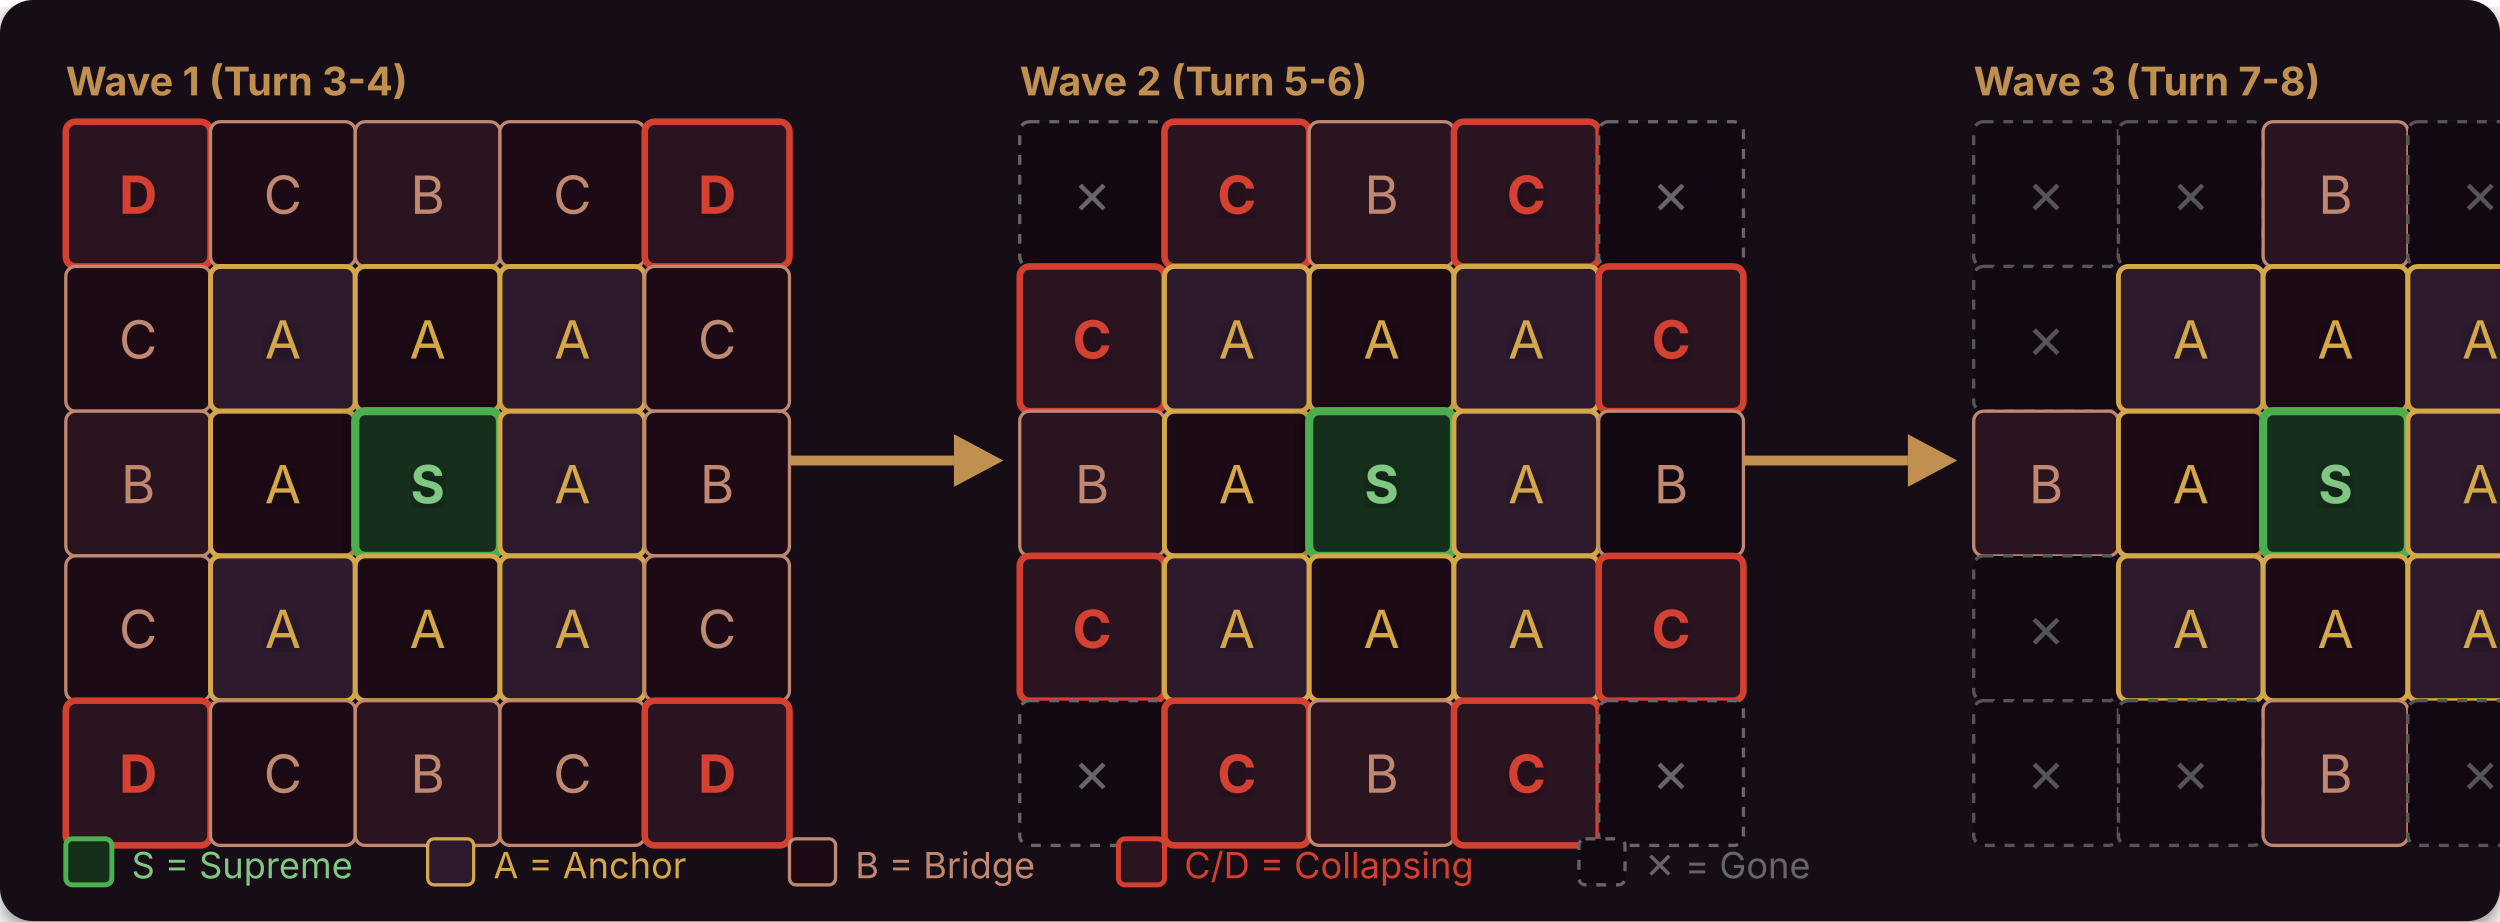
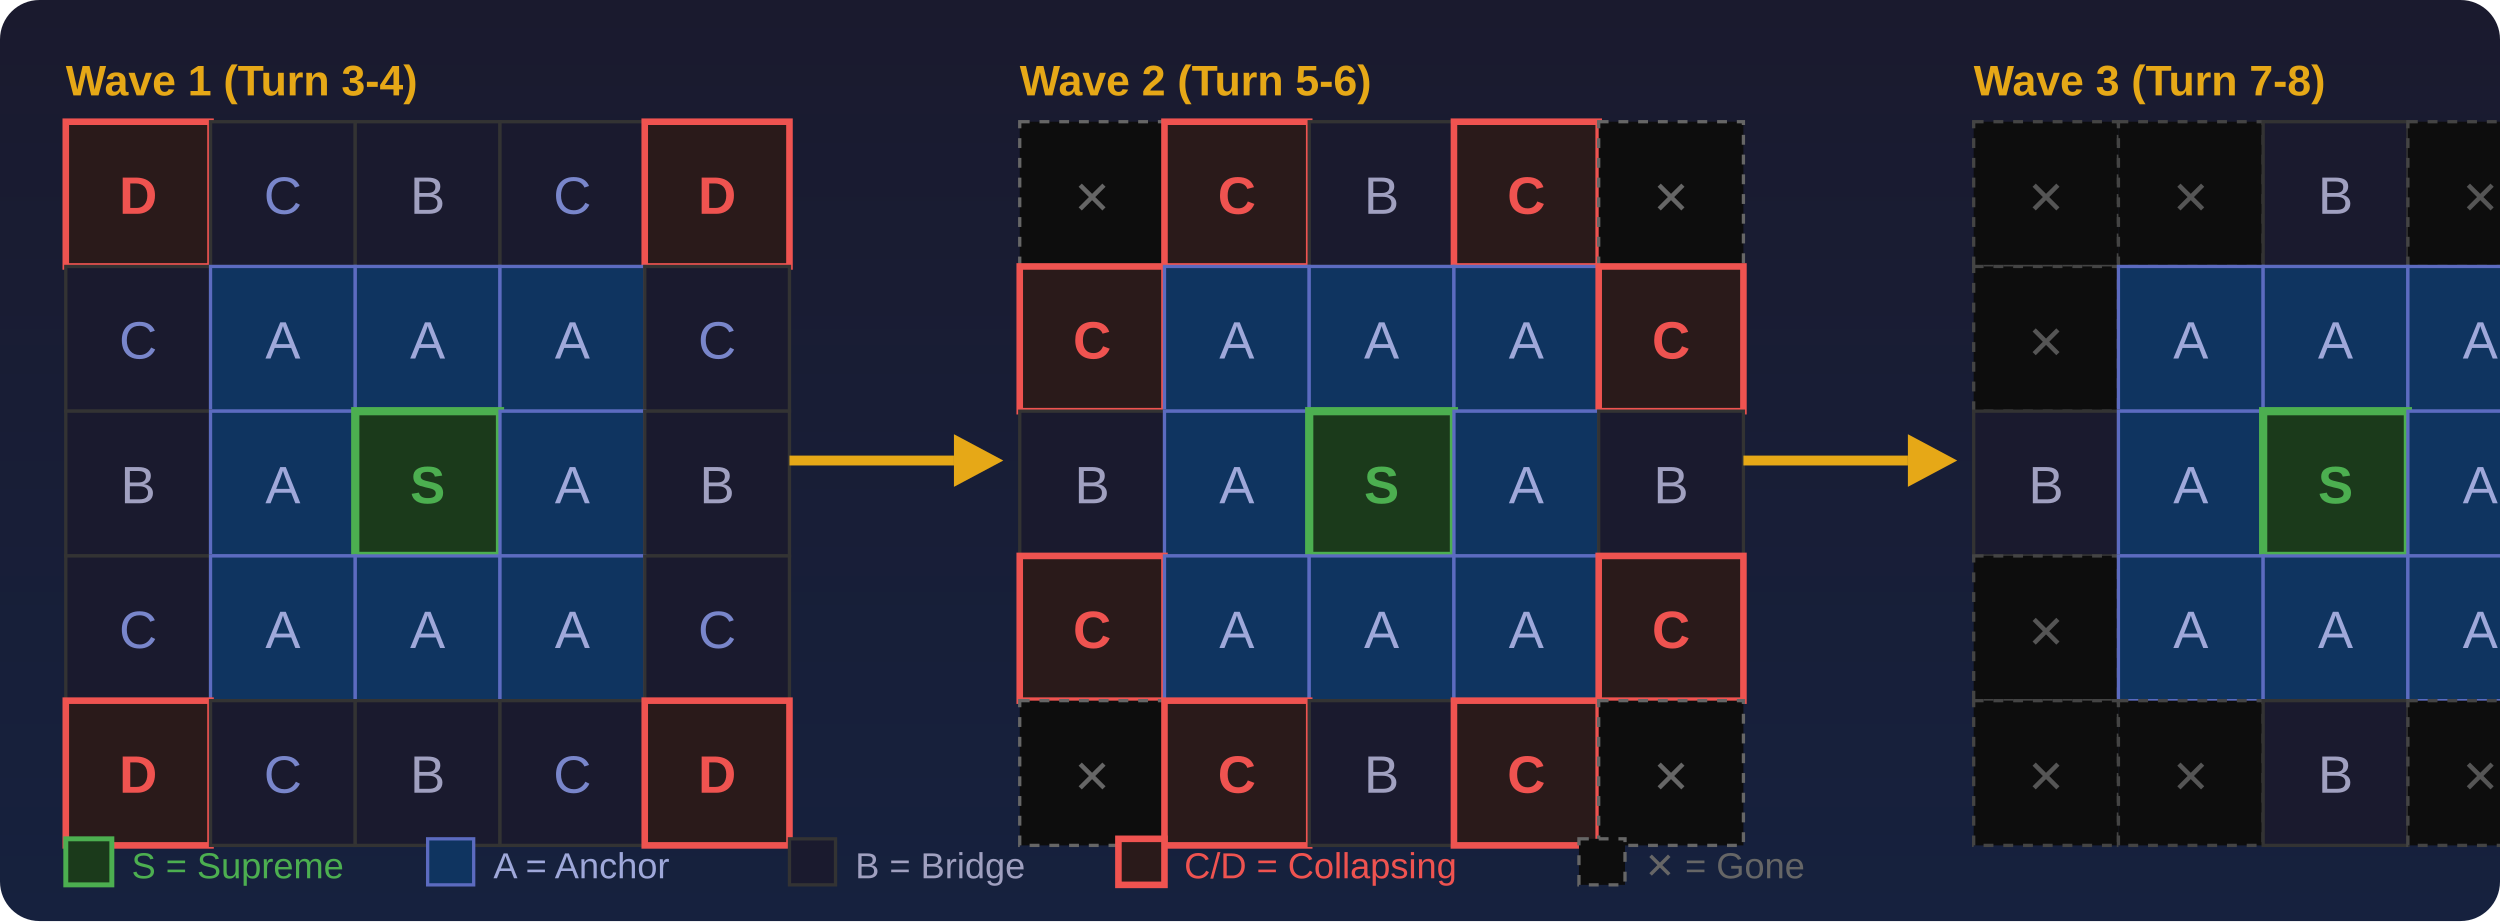
- <svg xmlns="http://www.w3.org/2000/svg" viewBox="0 0 760 280" font-family="'Segoe UI','Inter',sans-serif">
+ <svg xmlns="http://www.w3.org/2000/svg" viewBox="0 0 760 280" font-family="'Segoe UI',Arial,sans-serif">
  <defs>
-     <filter id="s">
-       <feDropShadow dx="0" dy="2" stdDeviation="3" flood-color="#000" flood-opacity="0.5" />
-     </filter>
-     <filter id="g">
-       <feDropShadow dx="0" dy="2" stdDeviation="4" flood-color="#000" flood-opacity="0.6" />
-     </filter>
+     <linearGradient id="bg" x1="0" y1="0" x2="0" y2="1">
+       <stop offset="0%" stop-color="#1a1a2e" />
+       <stop offset="100%" stop-color="#16213e" />
+     </linearGradient>
  </defs>
-   <rect width="760" height="280" rx="10" fill="#120812" filter="url(#g)" />
+   <rect width="760" height="280" rx="12" fill="url(#bg)" />
  <g transform="translate(20,15)">
-     <text x="0" y="14" fill="#C09050" font-size="12" font-weight="bold">Wave 1 (Turn 3-4)</text>
+     <text x="0" y="14" fill="#e6a817" font-size="13" font-weight="bold">Wave 1 (Turn 3-4)</text>
    <g transform="translate(0,22)">
-       <rect x="0" y="0" width="44" height="44" fill="#2A1420" stroke="#D44030" stroke-width="2" rx="3" />
-       <text x="22" y="28" text-anchor="middle" fill="#D44030" font-size="16" font-weight="bold" filter="url(#s)">D</text>
-       <rect x="44" y="0" width="44" height="44" fill="#1C0A14" stroke="#C08870" stroke-width="1" rx="3" />
-       <text x="66" y="28" text-anchor="middle" fill="#C08870" font-size="16">C</text>
-       <rect x="88" y="0" width="44" height="44" fill="#2A1420" stroke="#C08870" stroke-width="1" rx="3" />
-       <text x="110" y="28" text-anchor="middle" fill="#C08870" font-size="16">B</text>
-       <rect x="132" y="0" width="44" height="44" fill="#1C0A14" stroke="#C08870" stroke-width="1" rx="3" />
-       <text x="154" y="28" text-anchor="middle" fill="#C08870" font-size="16">C</text>
-       <rect x="176" y="0" width="44" height="44" fill="#2A1420" stroke="#D44030" stroke-width="2" rx="3" />
-       <text x="198" y="28" text-anchor="middle" fill="#D44030" font-size="16" font-weight="bold" filter="url(#s)">D</text>
-       <rect x="0" y="44" width="44" height="44" fill="#1C0A14" stroke="#C08870" stroke-width="1" rx="3" />
-       <text x="22" y="72" text-anchor="middle" fill="#C08870" font-size="16">C</text>
-       <rect x="44" y="44" width="44" height="44" fill="#2D1A2D" stroke="#D4A84A" stroke-width="1.5" rx="3" />
-       <text x="66" y="72" text-anchor="middle" fill="#D4A84A" font-size="16" filter="url(#s)">A</text>
-       <rect x="88" y="44" width="44" height="44" fill="#1C0A14" stroke="#D4A84A" stroke-width="1.5" rx="3" />
-       <text x="110" y="72" text-anchor="middle" fill="#D4A84A" font-size="16" filter="url(#s)">A</text>
-       <rect x="132" y="44" width="44" height="44" fill="#2D1A2D" stroke="#D4A84A" stroke-width="1.5" rx="3" />
-       <text x="154" y="72" text-anchor="middle" fill="#D4A84A" font-size="16" filter="url(#s)">A</text>
-       <rect x="176" y="44" width="44" height="44" fill="#1C0A14" stroke="#C08870" stroke-width="1" rx="3" />
-       <text x="198" y="72" text-anchor="middle" fill="#C08870" font-size="16">C</text>
-       <rect x="0" y="88" width="44" height="44" fill="#2A1420" stroke="#C08870" stroke-width="1" rx="3" />
-       <text x="22" y="116" text-anchor="middle" fill="#C08870" font-size="16">B</text>
-       <rect x="44" y="88" width="44" height="44" fill="#1C0A14" stroke="#D4A84A" stroke-width="1.5" rx="3" />
-       <text x="66" y="116" text-anchor="middle" fill="#D4A84A" font-size="16" filter="url(#s)">A</text>
-       <rect x="88" y="88" width="44" height="44" fill="#142E1A" stroke="#4CAF50" stroke-width="2.5" rx="3" filter="url(#s)" />
-       <text x="110" y="116" text-anchor="middle" fill="#81C784" font-size="16" font-weight="bold" filter="url(#s)">S</text>
-       <rect x="132" y="88" width="44" height="44" fill="#2D1A2D" stroke="#D4A84A" stroke-width="1.5" rx="3" />
-       <text x="154" y="116" text-anchor="middle" fill="#D4A84A" font-size="16" filter="url(#s)">A</text>
-       <rect x="176" y="88" width="44" height="44" fill="#1C0A14" stroke="#C08870" stroke-width="1" rx="3" />
-       <text x="198" y="116" text-anchor="middle" fill="#C08870" font-size="16">B</text>
-       <rect x="0" y="132" width="44" height="44" fill="#1C0A14" stroke="#C08870" stroke-width="1" rx="3" />
-       <text x="22" y="160" text-anchor="middle" fill="#C08870" font-size="16">C</text>
-       <rect x="44" y="132" width="44" height="44" fill="#2D1A2D" stroke="#D4A84A" stroke-width="1.5" rx="3" />
-       <text x="66" y="160" text-anchor="middle" fill="#D4A84A" font-size="16" filter="url(#s)">A</text>
-       <rect x="88" y="132" width="44" height="44" fill="#1C0A14" stroke="#D4A84A" stroke-width="1.5" rx="3" />
-       <text x="110" y="160" text-anchor="middle" fill="#D4A84A" font-size="16" filter="url(#s)">A</text>
-       <rect x="132" y="132" width="44" height="44" fill="#2D1A2D" stroke="#D4A84A" stroke-width="1.5" rx="3" />
-       <text x="154" y="160" text-anchor="middle" fill="#D4A84A" font-size="16" filter="url(#s)">A</text>
-       <rect x="176" y="132" width="44" height="44" fill="#1C0A14" stroke="#C08870" stroke-width="1" rx="3" />
-       <text x="198" y="160" text-anchor="middle" fill="#C08870" font-size="16">C</text>
-       <rect x="0" y="176" width="44" height="44" fill="#2A1420" stroke="#D44030" stroke-width="2" rx="3" />
-       <text x="22" y="204" text-anchor="middle" fill="#D44030" font-size="16" font-weight="bold" filter="url(#s)">D</text>
-       <rect x="44" y="176" width="44" height="44" fill="#1C0A14" stroke="#C08870" stroke-width="1" rx="3" />
-       <text x="66" y="204" text-anchor="middle" fill="#C08870" font-size="16">C</text>
-       <rect x="88" y="176" width="44" height="44" fill="#2A1420" stroke="#C08870" stroke-width="1" rx="3" />
-       <text x="110" y="204" text-anchor="middle" fill="#C08870" font-size="16">B</text>
-       <rect x="132" y="176" width="44" height="44" fill="#1C0A14" stroke="#C08870" stroke-width="1" rx="3" />
-       <text x="154" y="204" text-anchor="middle" fill="#C08870" font-size="16">C</text>
-       <rect x="176" y="176" width="44" height="44" fill="#2A1420" stroke="#D44030" stroke-width="2" rx="3" />
-       <text x="198" y="204" text-anchor="middle" fill="#D44030" font-size="16" font-weight="bold" filter="url(#s)">D</text>
+       <rect x="0" y="0" width="44" height="44" fill="#2a1a1a" stroke="#ef5350" stroke-width="2" />
+       <text x="22" y="28" text-anchor="middle" fill="#ef5350" font-size="16" font-weight="bold">D</text>
+       <rect x="44" y="0" width="44" height="44" fill="#1a1a2e" stroke="#333" stroke-width="1" />
+       <text x="66" y="28" text-anchor="middle" fill="#7986cb" font-size="16">C</text>
+       <rect x="88" y="0" width="44" height="44" fill="#1a1a2e" stroke="#333" stroke-width="1" />
+       <text x="110" y="28" text-anchor="middle" fill="#a0a0c0" font-size="16">B</text>
+       <rect x="132" y="0" width="44" height="44" fill="#1a1a2e" stroke="#333" stroke-width="1" />
+       <text x="154" y="28" text-anchor="middle" fill="#7986cb" font-size="16">C</text>
+       <rect x="176" y="0" width="44" height="44" fill="#2a1a1a" stroke="#ef5350" stroke-width="2" />
+       <text x="198" y="28" text-anchor="middle" fill="#ef5350" font-size="16" font-weight="bold">D</text>
+       <rect x="0" y="44" width="44" height="44" fill="#1a1a2e" stroke="#333" stroke-width="1" />
+       <text x="22" y="72" text-anchor="middle" fill="#7986cb" font-size="16">C</text>
+       <rect x="44" y="44" width="44" height="44" fill="#0f3460" stroke="#5c6bc0" stroke-width="1" />
+       <text x="66" y="72" text-anchor="middle" fill="#9fa8da" font-size="16">A</text>
+       <rect x="88" y="44" width="44" height="44" fill="#0f3460" stroke="#5c6bc0" stroke-width="1" />
+       <text x="110" y="72" text-anchor="middle" fill="#9fa8da" font-size="16">A</text>
+       <rect x="132" y="44" width="44" height="44" fill="#0f3460" stroke="#5c6bc0" stroke-width="1" />
+       <text x="154" y="72" text-anchor="middle" fill="#9fa8da" font-size="16">A</text>
+       <rect x="176" y="44" width="44" height="44" fill="#1a1a2e" stroke="#333" stroke-width="1" />
+       <text x="198" y="72" text-anchor="middle" fill="#7986cb" font-size="16">C</text>
+       <rect x="0" y="88" width="44" height="44" fill="#1a1a2e" stroke="#333" stroke-width="1" />
+       <text x="22" y="116" text-anchor="middle" fill="#a0a0c0" font-size="16">B</text>
+       <rect x="44" y="88" width="44" height="44" fill="#0f3460" stroke="#5c6bc0" stroke-width="1" />
+       <text x="66" y="116" text-anchor="middle" fill="#9fa8da" font-size="16">A</text>
+       <rect x="88" y="88" width="44" height="44" fill="#1b3a1b" stroke="#4caf50" stroke-width="2.5" />
+       <text x="110" y="116" text-anchor="middle" fill="#4caf50" font-size="16" font-weight="bold">S</text>
+       <rect x="132" y="88" width="44" height="44" fill="#0f3460" stroke="#5c6bc0" stroke-width="1" />
+       <text x="154" y="116" text-anchor="middle" fill="#9fa8da" font-size="16">A</text>
+       <rect x="176" y="88" width="44" height="44" fill="#1a1a2e" stroke="#333" stroke-width="1" />
+       <text x="198" y="116" text-anchor="middle" fill="#a0a0c0" font-size="16">B</text>
+       <rect x="0" y="132" width="44" height="44" fill="#1a1a2e" stroke="#333" stroke-width="1" />
+       <text x="22" y="160" text-anchor="middle" fill="#7986cb" font-size="16">C</text>
+       <rect x="44" y="132" width="44" height="44" fill="#0f3460" stroke="#5c6bc0" stroke-width="1" />
+       <text x="66" y="160" text-anchor="middle" fill="#9fa8da" font-size="16">A</text>
+       <rect x="88" y="132" width="44" height="44" fill="#0f3460" stroke="#5c6bc0" stroke-width="1" />
+       <text x="110" y="160" text-anchor="middle" fill="#9fa8da" font-size="16">A</text>
+       <rect x="132" y="132" width="44" height="44" fill="#0f3460" stroke="#5c6bc0" stroke-width="1" />
+       <text x="154" y="160" text-anchor="middle" fill="#9fa8da" font-size="16">A</text>
+       <rect x="176" y="132" width="44" height="44" fill="#1a1a2e" stroke="#333" stroke-width="1" />
+       <text x="198" y="160" text-anchor="middle" fill="#7986cb" font-size="16">C</text>
+       <rect x="0" y="176" width="44" height="44" fill="#2a1a1a" stroke="#ef5350" stroke-width="2" />
+       <text x="22" y="204" text-anchor="middle" fill="#ef5350" font-size="16" font-weight="bold">D</text>
+       <rect x="44" y="176" width="44" height="44" fill="#1a1a2e" stroke="#333" stroke-width="1" />
+       <text x="66" y="204" text-anchor="middle" fill="#7986cb" font-size="16">C</text>
+       <rect x="88" y="176" width="44" height="44" fill="#1a1a2e" stroke="#333" stroke-width="1" />
+       <text x="110" y="204" text-anchor="middle" fill="#a0a0c0" font-size="16">B</text>
+       <rect x="132" y="176" width="44" height="44" fill="#1a1a2e" stroke="#333" stroke-width="1" />
+       <text x="154" y="204" text-anchor="middle" fill="#7986cb" font-size="16">C</text>
+       <rect x="176" y="176" width="44" height="44" fill="#2a1a1a" stroke="#ef5350" stroke-width="2" />
+       <text x="198" y="204" text-anchor="middle" fill="#ef5350" font-size="16" font-weight="bold">D</text>
    </g>
  </g>
  <g transform="translate(240,110)">
-     <line x1="0" y1="30" x2="50" y2="30" stroke="#C09050" stroke-width="3" />
-     <polygon points="50,22 65,30 50,38" fill="#C09050" />
+     <line x1="0" y1="30" x2="50" y2="30" stroke="#e6a817" stroke-width="3" />
+     <polygon points="50,22 65,30 50,38" fill="#e6a817" />
  </g>
  <g transform="translate(310,15)">
-     <text x="0" y="14" fill="#C09050" font-size="12" font-weight="bold">Wave 2 (Turn 5-6)</text>
+     <text x="0" y="14" fill="#e6a817" font-size="13" font-weight="bold">Wave 2 (Turn 5-6)</text>
    <g transform="translate(0,22)">
-       <rect x="0" y="0" width="44" height="44" fill="#120812" stroke="#666" stroke-width="1" stroke-dasharray="3,3" rx="3" />
+       <rect x="0" y="0" width="44" height="44" fill="#0d0d0d" stroke="#666" stroke-width="1" stroke-dasharray="3,3" />
      <text x="22" y="28" text-anchor="middle" fill="#666" font-size="14">✕</text>
-       <rect x="44" y="0" width="44" height="44" fill="#2A1420" stroke="#D44030" stroke-width="2" rx="3" />
-       <text x="66" y="28" text-anchor="middle" fill="#D44030" font-size="16" font-weight="bold" filter="url(#s)">C</text>
-       <rect x="88" y="0" width="44" height="44" fill="#2A1420" stroke="#C08870" stroke-width="1" rx="3" />
-       <text x="110" y="28" text-anchor="middle" fill="#C08870" font-size="16">B</text>
-       <rect x="132" y="0" width="44" height="44" fill="#2A1420" stroke="#D44030" stroke-width="2" rx="3" />
-       <text x="154" y="28" text-anchor="middle" fill="#D44030" font-size="16" font-weight="bold" filter="url(#s)">C</text>
-       <rect x="176" y="0" width="44" height="44" fill="#120812" stroke="#666" stroke-width="1" stroke-dasharray="3,3" rx="3" />
+       <rect x="44" y="0" width="44" height="44" fill="#2a1a1a" stroke="#ef5350" stroke-width="2" />
+       <text x="66" y="28" text-anchor="middle" fill="#ef5350" font-size="16" font-weight="bold">C</text>
+       <rect x="88" y="0" width="44" height="44" fill="#1a1a2e" stroke="#333" stroke-width="1" />
+       <text x="110" y="28" text-anchor="middle" fill="#a0a0c0" font-size="16">B</text>
+       <rect x="132" y="0" width="44" height="44" fill="#2a1a1a" stroke="#ef5350" stroke-width="2" />
+       <text x="154" y="28" text-anchor="middle" fill="#ef5350" font-size="16" font-weight="bold">C</text>
+       <rect x="176" y="0" width="44" height="44" fill="#0d0d0d" stroke="#666" stroke-width="1" stroke-dasharray="3,3" />
      <text x="198" y="28" text-anchor="middle" fill="#666" font-size="14">✕</text>
-       <rect x="0" y="44" width="44" height="44" fill="#2A1420" stroke="#D44030" stroke-width="2" rx="3" />
-       <text x="22" y="72" text-anchor="middle" fill="#D44030" font-size="16" font-weight="bold" filter="url(#s)">C</text>
-       <rect x="44" y="44" width="44" height="44" fill="#2D1A2D" stroke="#D4A84A" stroke-width="1.5" rx="3" />
-       <text x="66" y="72" text-anchor="middle" fill="#D4A84A" font-size="16" filter="url(#s)">A</text>
-       <rect x="88" y="44" width="44" height="44" fill="#1C0A14" stroke="#D4A84A" stroke-width="1.5" rx="3" />
-       <text x="110" y="72" text-anchor="middle" fill="#D4A84A" font-size="16" filter="url(#s)">A</text>
-       <rect x="132" y="44" width="44" height="44" fill="#2D1A2D" stroke="#D4A84A" stroke-width="1.5" rx="3" />
-       <text x="154" y="72" text-anchor="middle" fill="#D4A84A" font-size="16" filter="url(#s)">A</text>
-       <rect x="176" y="44" width="44" height="44" fill="#2A1420" stroke="#D44030" stroke-width="2" rx="3" />
-       <text x="198" y="72" text-anchor="middle" fill="#D44030" font-size="16" font-weight="bold" filter="url(#s)">C</text>
-       <rect x="0" y="88" width="44" height="44" fill="#2A1420" stroke="#C08870" stroke-width="1" rx="3" />
-       <text x="22" y="116" text-anchor="middle" fill="#C08870" font-size="16">B</text>
-       <rect x="44" y="88" width="44" height="44" fill="#1C0A14" stroke="#D4A84A" stroke-width="1.5" rx="3" />
-       <text x="66" y="116" text-anchor="middle" fill="#D4A84A" font-size="16" filter="url(#s)">A</text>
-       <rect x="88" y="88" width="44" height="44" fill="#142E1A" stroke="#4CAF50" stroke-width="2.5" rx="3" filter="url(#s)" />
-       <text x="110" y="116" text-anchor="middle" fill="#81C784" font-size="16" font-weight="bold" filter="url(#s)">S</text>
-       <rect x="132" y="88" width="44" height="44" fill="#2D1A2D" stroke="#D4A84A" stroke-width="1.5" rx="3" />
-       <text x="154" y="116" text-anchor="middle" fill="#D4A84A" font-size="16" filter="url(#s)">A</text>
-       <rect x="176" y="88" width="44" height="44" fill="#120812" stroke="#C08870" stroke-width="1" rx="3" />
-       <text x="198" y="116" text-anchor="middle" fill="#C08870" font-size="16">B</text>
-       <rect x="0" y="132" width="44" height="44" fill="#2A1420" stroke="#D44030" stroke-width="2" rx="3" />
-       <text x="22" y="160" text-anchor="middle" fill="#D44030" font-size="16" font-weight="bold" filter="url(#s)">C</text>
-       <rect x="44" y="132" width="44" height="44" fill="#2D1A2D" stroke="#D4A84A" stroke-width="1.5" rx="3" />
-       <text x="66" y="160" text-anchor="middle" fill="#D4A84A" font-size="16" filter="url(#s)">A</text>
-       <rect x="88" y="132" width="44" height="44" fill="#1C0A14" stroke="#D4A84A" stroke-width="1.5" rx="3" />
-       <text x="110" y="160" text-anchor="middle" fill="#D4A84A" font-size="16" filter="url(#s)">A</text>
-       <rect x="132" y="132" width="44" height="44" fill="#2D1A2D" stroke="#D4A84A" stroke-width="1.5" rx="3" />
-       <text x="154" y="160" text-anchor="middle" fill="#D4A84A" font-size="16" filter="url(#s)">A</text>
-       <rect x="176" y="132" width="44" height="44" fill="#2A1420" stroke="#D44030" stroke-width="2" rx="3" />
-       <text x="198" y="160" text-anchor="middle" fill="#D44030" font-size="16" font-weight="bold" filter="url(#s)">C</text>
-       <rect x="0" y="176" width="44" height="44" fill="#120812" stroke="#666" stroke-width="1" stroke-dasharray="3,3" rx="3" />
+       <rect x="0" y="44" width="44" height="44" fill="#2a1a1a" stroke="#ef5350" stroke-width="2" />
+       <text x="22" y="72" text-anchor="middle" fill="#ef5350" font-size="16" font-weight="bold">C</text>
+       <rect x="44" y="44" width="44" height="44" fill="#0f3460" stroke="#5c6bc0" stroke-width="1" />
+       <text x="66" y="72" text-anchor="middle" fill="#9fa8da" font-size="16">A</text>
+       <rect x="88" y="44" width="44" height="44" fill="#0f3460" stroke="#5c6bc0" stroke-width="1" />
+       <text x="110" y="72" text-anchor="middle" fill="#9fa8da" font-size="16">A</text>
+       <rect x="132" y="44" width="44" height="44" fill="#0f3460" stroke="#5c6bc0" stroke-width="1" />
+       <text x="154" y="72" text-anchor="middle" fill="#9fa8da" font-size="16">A</text>
+       <rect x="176" y="44" width="44" height="44" fill="#2a1a1a" stroke="#ef5350" stroke-width="2" />
+       <text x="198" y="72" text-anchor="middle" fill="#ef5350" font-size="16" font-weight="bold">C</text>
+       <rect x="0" y="88" width="44" height="44" fill="#1a1a2e" stroke="#333" stroke-width="1" />
+       <text x="22" y="116" text-anchor="middle" fill="#a0a0c0" font-size="16">B</text>
+       <rect x="44" y="88" width="44" height="44" fill="#0f3460" stroke="#5c6bc0" stroke-width="1" />
+       <text x="66" y="116" text-anchor="middle" fill="#9fa8da" font-size="16">A</text>
+       <rect x="88" y="88" width="44" height="44" fill="#1b3a1b" stroke="#4caf50" stroke-width="2.5" />
+       <text x="110" y="116" text-anchor="middle" fill="#4caf50" font-size="16" font-weight="bold">S</text>
+       <rect x="132" y="88" width="44" height="44" fill="#0f3460" stroke="#5c6bc0" stroke-width="1" />
+       <text x="154" y="116" text-anchor="middle" fill="#9fa8da" font-size="16">A</text>
+       <rect x="176" y="88" width="44" height="44" fill="#1a1a2e" stroke="#333" stroke-width="1" />
+       <text x="198" y="116" text-anchor="middle" fill="#a0a0c0" font-size="16">B</text>
+       <rect x="0" y="132" width="44" height="44" fill="#2a1a1a" stroke="#ef5350" stroke-width="2" />
+       <text x="22" y="160" text-anchor="middle" fill="#ef5350" font-size="16" font-weight="bold">C</text>
+       <rect x="44" y="132" width="44" height="44" fill="#0f3460" stroke="#5c6bc0" stroke-width="1" />
+       <text x="66" y="160" text-anchor="middle" fill="#9fa8da" font-size="16">A</text>
+       <rect x="88" y="132" width="44" height="44" fill="#0f3460" stroke="#5c6bc0" stroke-width="1" />
+       <text x="110" y="160" text-anchor="middle" fill="#9fa8da" font-size="16">A</text>
+       <rect x="132" y="132" width="44" height="44" fill="#0f3460" stroke="#5c6bc0" stroke-width="1" />
+       <text x="154" y="160" text-anchor="middle" fill="#9fa8da" font-size="16">A</text>
+       <rect x="176" y="132" width="44" height="44" fill="#2a1a1a" stroke="#ef5350" stroke-width="2" />
+       <text x="198" y="160" text-anchor="middle" fill="#ef5350" font-size="16" font-weight="bold">C</text>
+       <rect x="0" y="176" width="44" height="44" fill="#0d0d0d" stroke="#666" stroke-width="1" stroke-dasharray="3,3" />
      <text x="22" y="204" text-anchor="middle" fill="#666" font-size="14">✕</text>
-       <rect x="44" y="176" width="44" height="44" fill="#2A1420" stroke="#D44030" stroke-width="2" rx="3" />
-       <text x="66" y="204" text-anchor="middle" fill="#D44030" font-size="16" font-weight="bold" filter="url(#s)">C</text>
-       <rect x="88" y="176" width="44" height="44" fill="#2A1420" stroke="#C08870" stroke-width="1" rx="3" />
-       <text x="110" y="204" text-anchor="middle" fill="#C08870" font-size="16">B</text>
-       <rect x="132" y="176" width="44" height="44" fill="#2A1420" stroke="#D44030" stroke-width="2" rx="3" />
-       <text x="154" y="204" text-anchor="middle" fill="#D44030" font-size="16" font-weight="bold" filter="url(#s)">C</text>
-       <rect x="176" y="176" width="44" height="44" fill="#120812" stroke="#666" stroke-width="1" stroke-dasharray="3,3" rx="3" />
+       <rect x="44" y="176" width="44" height="44" fill="#2a1a1a" stroke="#ef5350" stroke-width="2" />
+       <text x="66" y="204" text-anchor="middle" fill="#ef5350" font-size="16" font-weight="bold">C</text>
+       <rect x="88" y="176" width="44" height="44" fill="#1a1a2e" stroke="#333" stroke-width="1" />
+       <text x="110" y="204" text-anchor="middle" fill="#a0a0c0" font-size="16">B</text>
+       <rect x="132" y="176" width="44" height="44" fill="#2a1a1a" stroke="#ef5350" stroke-width="2" />
+       <text x="154" y="204" text-anchor="middle" fill="#ef5350" font-size="16" font-weight="bold">C</text>
+       <rect x="176" y="176" width="44" height="44" fill="#0d0d0d" stroke="#666" stroke-width="1" stroke-dasharray="3,3" />
      <text x="198" y="204" text-anchor="middle" fill="#666" font-size="14">✕</text>
    </g>
  </g>
  <g transform="translate(530,110)">
-     <line x1="0" y1="30" x2="50" y2="30" stroke="#C09050" stroke-width="3" />
-     <polygon points="50,22 65,30 50,38" fill="#C09050" />
+     <line x1="0" y1="30" x2="50" y2="30" stroke="#e6a817" stroke-width="3" />
+     <polygon points="50,22 65,30 50,38" fill="#e6a817" />
  </g>
  <g transform="translate(600,15)">
-     <text x="0" y="14" fill="#C09050" font-size="12" font-weight="bold">Wave 3 (Turn 7-8)</text>
+     <text x="0" y="14" fill="#e6a817" font-size="13" font-weight="bold">Wave 3 (Turn 7-8)</text>
    <g transform="translate(0,22)">
-       <rect x="0" y="0" width="44" height="44" fill="#120812" stroke="#555" stroke-width="1" stroke-dasharray="3,3" rx="3" />
+       <rect x="0" y="0" width="44" height="44" fill="#0d0d0d" stroke="#444" stroke-width="1" stroke-dasharray="3,3" />
      <text x="22" y="28" text-anchor="middle" fill="#555" font-size="14">✕</text>
-       <rect x="44" y="0" width="44" height="44" fill="#120812" stroke="#555" stroke-width="1" stroke-dasharray="3,3" rx="3" />
+       <rect x="44" y="0" width="44" height="44" fill="#0d0d0d" stroke="#444" stroke-width="1" stroke-dasharray="3,3" />
      <text x="66" y="28" text-anchor="middle" fill="#555" font-size="14">✕</text>
-       <rect x="88" y="0" width="44" height="44" fill="#2A1420" stroke="#C08870" stroke-width="1" rx="3" />
-       <text x="110" y="28" text-anchor="middle" fill="#C08870" font-size="16">B</text>
-       <rect x="132" y="0" width="44" height="44" fill="#120812" stroke="#555" stroke-width="1" stroke-dasharray="3,3" rx="3" />
+       <rect x="88" y="0" width="44" height="44" fill="#1a1a2e" stroke="#333" stroke-width="1" />
+       <text x="110" y="28" text-anchor="middle" fill="#a0a0c0" font-size="16">B</text>
+       <rect x="132" y="0" width="44" height="44" fill="#0d0d0d" stroke="#444" stroke-width="1" stroke-dasharray="3,3" />
      <text x="154" y="28" text-anchor="middle" fill="#555" font-size="14">✕</text>
-       <rect x="176" y="0" width="44" height="44" fill="#120812" stroke="#555" stroke-width="1" stroke-dasharray="3,3" rx="3" />
+       <rect x="176" y="0" width="44" height="44" fill="#0d0d0d" stroke="#444" stroke-width="1" stroke-dasharray="3,3" />
      <text x="198" y="28" text-anchor="middle" fill="#555" font-size="14">✕</text>
-       <rect x="0" y="44" width="44" height="44" fill="#120812" stroke="#555" stroke-width="1" stroke-dasharray="3,3" rx="3" />
+       <rect x="0" y="44" width="44" height="44" fill="#0d0d0d" stroke="#444" stroke-width="1" stroke-dasharray="3,3" />
      <text x="22" y="72" text-anchor="middle" fill="#555" font-size="14">✕</text>
-       <rect x="44" y="44" width="44" height="44" fill="#2D1A2D" stroke="#D4A84A" stroke-width="1.5" rx="3" />
-       <text x="66" y="72" text-anchor="middle" fill="#D4A84A" font-size="16" filter="url(#s)">A</text>
-       <rect x="88" y="44" width="44" height="44" fill="#1C0A14" stroke="#D4A84A" stroke-width="1.5" rx="3" />
-       <text x="110" y="72" text-anchor="middle" fill="#D4A84A" font-size="16" filter="url(#s)">A</text>
-       <rect x="132" y="44" width="44" height="44" fill="#2D1A2D" stroke="#D4A84A" stroke-width="1.5" rx="3" />
-       <text x="154" y="72" text-anchor="middle" fill="#D4A84A" font-size="16" filter="url(#s)">A</text>
-       <rect x="176" y="44" width="44" height="44" fill="#120812" stroke="#555" stroke-width="1" stroke-dasharray="3,3" rx="3" />
+       <rect x="44" y="44" width="44" height="44" fill="#0f3460" stroke="#5c6bc0" stroke-width="1" />
+       <text x="66" y="72" text-anchor="middle" fill="#9fa8da" font-size="16">A</text>
+       <rect x="88" y="44" width="44" height="44" fill="#0f3460" stroke="#5c6bc0" stroke-width="1" />
+       <text x="110" y="72" text-anchor="middle" fill="#9fa8da" font-size="16">A</text>
+       <rect x="132" y="44" width="44" height="44" fill="#0f3460" stroke="#5c6bc0" stroke-width="1" />
+       <text x="154" y="72" text-anchor="middle" fill="#9fa8da" font-size="16">A</text>
+       <rect x="176" y="44" width="44" height="44" fill="#0d0d0d" stroke="#444" stroke-width="1" stroke-dasharray="3,3" />
      <text x="198" y="72" text-anchor="middle" fill="#555" font-size="14">✕</text>
-       <rect x="0" y="88" width="44" height="44" fill="#2A1420" stroke="#C08870" stroke-width="1" rx="3" />
-       <text x="22" y="116" text-anchor="middle" fill="#C08870" font-size="16">B</text>
-       <rect x="44" y="88" width="44" height="44" fill="#1C0A14" stroke="#D4A84A" stroke-width="1.5" rx="3" />
-       <text x="66" y="116" text-anchor="middle" fill="#D4A84A" font-size="16" filter="url(#s)">A</text>
-       <rect x="88" y="88" width="44" height="44" fill="#142E1A" stroke="#4CAF50" stroke-width="2.5" rx="3" filter="url(#s)" />
-       <text x="110" y="116" text-anchor="middle" fill="#81C784" font-size="16" font-weight="bold" filter="url(#s)">S</text>
-       <rect x="132" y="88" width="44" height="44" fill="#2D1A2D" stroke="#D4A84A" stroke-width="1.5" rx="3" />
-       <text x="154" y="116" text-anchor="middle" fill="#D4A84A" font-size="16" filter="url(#s)">A</text>
-       <rect x="176" y="88" width="44" height="44" fill="#1C0A14" stroke="#C08870" stroke-width="1" rx="3" />
-       <text x="198" y="116" text-anchor="middle" fill="#C08870" font-size="16">B</text>
-       <rect x="0" y="132" width="44" height="44" fill="#120812" stroke="#555" stroke-width="1" stroke-dasharray="3,3" rx="3" />
+       <rect x="0" y="88" width="44" height="44" fill="#1a1a2e" stroke="#333" stroke-width="1" />
+       <text x="22" y="116" text-anchor="middle" fill="#a0a0c0" font-size="16">B</text>
+       <rect x="44" y="88" width="44" height="44" fill="#0f3460" stroke="#5c6bc0" stroke-width="1" />
+       <text x="66" y="116" text-anchor="middle" fill="#9fa8da" font-size="16">A</text>
+       <rect x="88" y="88" width="44" height="44" fill="#1b3a1b" stroke="#4caf50" stroke-width="2.5" />
+       <text x="110" y="116" text-anchor="middle" fill="#4caf50" font-size="16" font-weight="bold">S</text>
+       <rect x="132" y="88" width="44" height="44" fill="#0f3460" stroke="#5c6bc0" stroke-width="1" />
+       <text x="154" y="116" text-anchor="middle" fill="#9fa8da" font-size="16">A</text>
+       <rect x="176" y="88" width="44" height="44" fill="#1a1a2e" stroke="#333" stroke-width="1" />
+       <text x="198" y="116" text-anchor="middle" fill="#a0a0c0" font-size="16">B</text>
+       <rect x="0" y="132" width="44" height="44" fill="#0d0d0d" stroke="#444" stroke-width="1" stroke-dasharray="3,3" />
      <text x="22" y="160" text-anchor="middle" fill="#555" font-size="14">✕</text>
-       <rect x="44" y="132" width="44" height="44" fill="#2D1A2D" stroke="#D4A84A" stroke-width="1.5" rx="3" />
-       <text x="66" y="160" text-anchor="middle" fill="#D4A84A" font-size="16" filter="url(#s)">A</text>
-       <rect x="88" y="132" width="44" height="44" fill="#1C0A14" stroke="#D4A84A" stroke-width="1.5" rx="3" />
-       <text x="110" y="160" text-anchor="middle" fill="#D4A84A" font-size="16" filter="url(#s)">A</text>
-       <rect x="132" y="132" width="44" height="44" fill="#2D1A2D" stroke="#D4A84A" stroke-width="1.5" rx="3" />
-       <text x="154" y="160" text-anchor="middle" fill="#D4A84A" font-size="16" filter="url(#s)">A</text>
-       <rect x="176" y="132" width="44" height="44" fill="#120812" stroke="#555" stroke-width="1" stroke-dasharray="3,3" rx="3" />
+       <rect x="44" y="132" width="44" height="44" fill="#0f3460" stroke="#5c6bc0" stroke-width="1" />
+       <text x="66" y="160" text-anchor="middle" fill="#9fa8da" font-size="16">A</text>
+       <rect x="88" y="132" width="44" height="44" fill="#0f3460" stroke="#5c6bc0" stroke-width="1" />
+       <text x="110" y="160" text-anchor="middle" fill="#9fa8da" font-size="16">A</text>
+       <rect x="132" y="132" width="44" height="44" fill="#0f3460" stroke="#5c6bc0" stroke-width="1" />
+       <text x="154" y="160" text-anchor="middle" fill="#9fa8da" font-size="16">A</text>
+       <rect x="176" y="132" width="44" height="44" fill="#0d0d0d" stroke="#444" stroke-width="1" stroke-dasharray="3,3" />
      <text x="198" y="160" text-anchor="middle" fill="#555" font-size="14">✕</text>
-       <rect x="0" y="176" width="44" height="44" fill="#120812" stroke="#555" stroke-width="1" stroke-dasharray="3,3" rx="3" />
+       <rect x="0" y="176" width="44" height="44" fill="#0d0d0d" stroke="#444" stroke-width="1" stroke-dasharray="3,3" />
      <text x="22" y="204" text-anchor="middle" fill="#555" font-size="14">✕</text>
-       <rect x="44" y="176" width="44" height="44" fill="#120812" stroke="#555" stroke-width="1" stroke-dasharray="3,3" rx="3" />
+       <rect x="44" y="176" width="44" height="44" fill="#0d0d0d" stroke="#444" stroke-width="1" stroke-dasharray="3,3" />
      <text x="66" y="204" text-anchor="middle" fill="#555" font-size="14">✕</text>
-       <rect x="88" y="176" width="44" height="44" fill="#2A1420" stroke="#C08870" stroke-width="1" rx="3" />
-       <text x="110" y="204" text-anchor="middle" fill="#C08870" font-size="16">B</text>
-       <rect x="132" y="176" width="44" height="44" fill="#120812" stroke="#555" stroke-width="1" stroke-dasharray="3,3" rx="3" />
+       <rect x="88" y="176" width="44" height="44" fill="#1a1a2e" stroke="#333" stroke-width="1" />
+       <text x="110" y="204" text-anchor="middle" fill="#a0a0c0" font-size="16">B</text>
+       <rect x="132" y="176" width="44" height="44" fill="#0d0d0d" stroke="#444" stroke-width="1" stroke-dasharray="3,3" />
      <text x="154" y="204" text-anchor="middle" fill="#555" font-size="14">✕</text>
-       <rect x="176" y="176" width="44" height="44" fill="#120812" stroke="#555" stroke-width="1" stroke-dasharray="3,3" rx="3" />
+       <rect x="176" y="176" width="44" height="44" fill="#0d0d0d" stroke="#444" stroke-width="1" stroke-dasharray="3,3" />
      <text x="198" y="204" text-anchor="middle" fill="#555" font-size="14">✕</text>
    </g>
  </g>
  <g transform="translate(20,255)">
-     <rect x="0" y="0" width="14" height="14" fill="#142E1A" stroke="#4CAF50" stroke-width="1.5" rx="2" />
-     <text x="20" y="12" fill="#81C784" font-size="11">S = Supreme</text>
-     <rect x="110" y="0" width="14" height="14" fill="#2D1A2D" stroke="#D4A84A" stroke-width="1" rx="2" />
-     <text x="130" y="12" fill="#D4A84A" font-size="11">A = Anchor</text>
-     <rect x="220" y="0" width="14" height="14" fill="#1C0A14" stroke="#C08870" stroke-width="1" rx="2" />
-     <text x="240" y="12" fill="#C08870" font-size="11">B = Bridge</text>
-     <rect x="320" y="0" width="14" height="14" fill="#2A1420" stroke="#D44030" stroke-width="1.5" rx="2" />
-     <text x="340" y="12" fill="#D44030" font-size="11">C/D = Collapsing</text>
-     <rect x="460" y="0" width="14" height="14" fill="#120812" stroke="#666" stroke-width="1" stroke-dasharray="3,3" rx="2" />
+     <rect x="0" y="0" width="14" height="14" fill="#1b3a1b" stroke="#4caf50" stroke-width="1.5" />
+     <text x="20" y="12" fill="#4caf50" font-size="11">S = Supreme</text>
+     <rect x="110" y="0" width="14" height="14" fill="#0f3460" stroke="#5c6bc0" stroke-width="1" />
+     <text x="130" y="12" fill="#9fa8da" font-size="11">A = Anchor</text>
+     <rect x="220" y="0" width="14" height="14" fill="#1a1a2e" stroke="#333" stroke-width="1" />
+     <text x="240" y="12" fill="#a0a0c0" font-size="11">B = Bridge</text>
+     <rect x="320" y="0" width="14" height="14" fill="#2a1a1a" stroke="#ef5350" stroke-width="2" />
+     <text x="340" y="12" fill="#ef5350" font-size="11">C/D = Collapsing</text>
+     <rect x="460" y="0" width="14" height="14" fill="#0d0d0d" stroke="#666" stroke-width="1" stroke-dasharray="3,3" />
    <text x="480" y="12" fill="#666" font-size="11">✕ = Gone</text>
  </g>
</svg>
